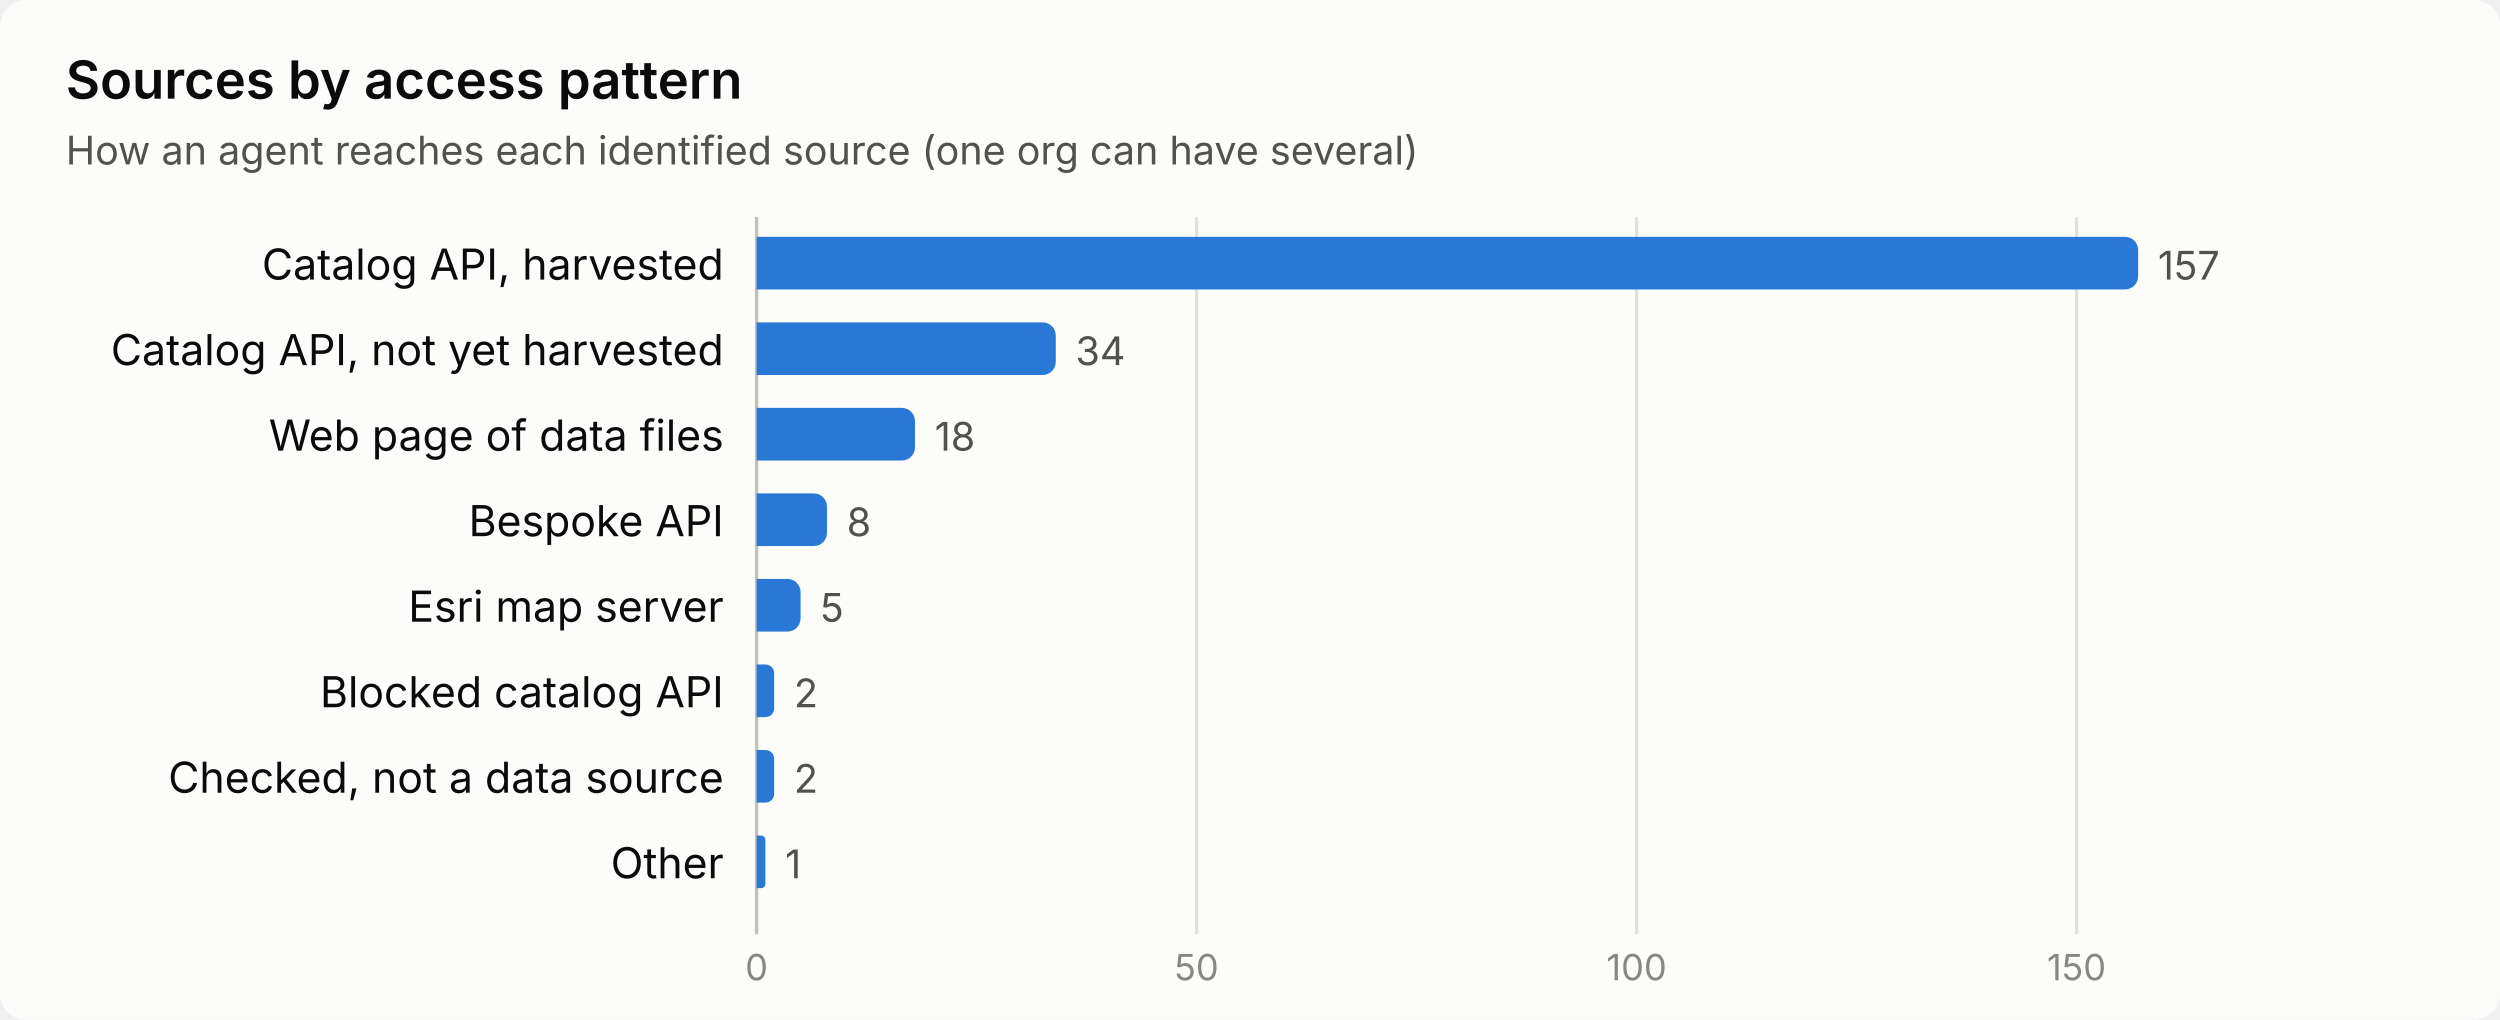
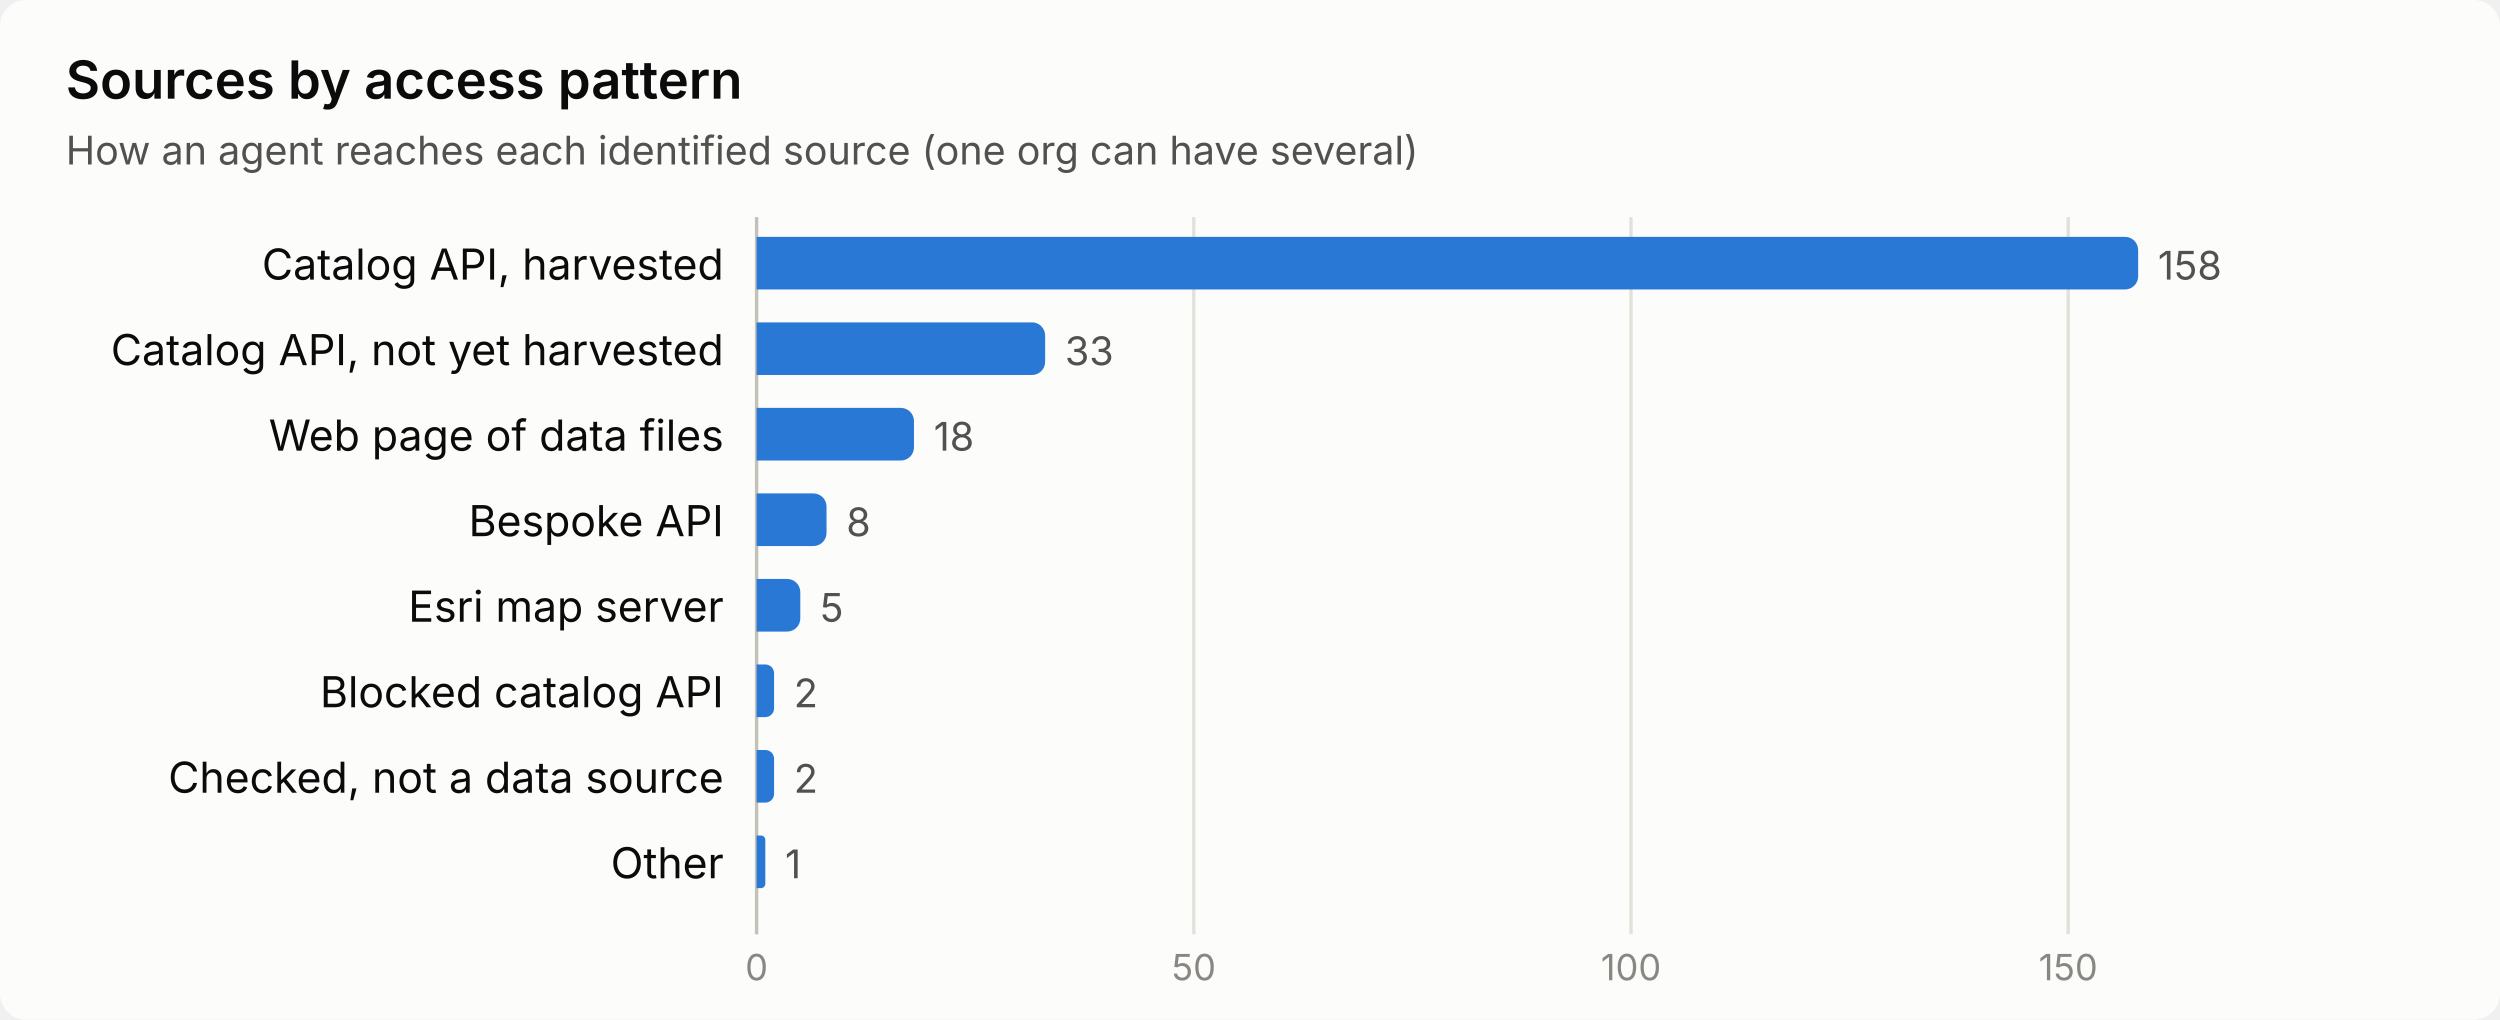
<svg xmlns="http://www.w3.org/2000/svg" viewBox="0 0 760 310" width="760" height="310" role="img" aria-labelledby="t d">
  <style>
.t{font:600 16px system-ui,-apple-system,"Segoe UI",sans-serif} .st,.v{font:12px system-ui,-apple-system,"Segoe UI",sans-serif} .l{font:13px system-ui,-apple-system,"Segoe UI",sans-serif} .m{font:11px system-ui,-apple-system,"Segoe UI",sans-serif} .in{font:600 11px system-ui,-apple-system,"Segoe UI",sans-serif}
.v{font-variant-numeric:tabular-nums} .grid,.base{stroke-width:1}
.bg{fill:#fcfcfb} .t,.l{fill:#0b0b0b} .st,.v{fill:#52514e} .m{fill:#898781} .grid{stroke:#e1e0d9} .base{stroke:#c3c2b7} .s1{fill:#2a78d6} .s2{fill:#eb6834} .s3{fill:#1baf7a} .s4{fill:#eda100} .s5{fill:#e87ba4}
.i1,.i2{fill:#ffffff} .i3,.i4,.i5{fill:#0b0b0b}
@media (prefers-color-scheme: dark){.bg{fill:#1a1a19} .t,.l{fill:#ffffff} .st,.v{fill:#c3c2b7} .m{fill:#898781} .grid{stroke:#2c2c2a} .base{stroke:#383835} .s1{fill:#3987e5} .s2{fill:#d95926} .s3{fill:#199e70} .s4{fill:#c98500} .s5{fill:#d55181} .i3,.i5{fill:#ffffff}}
</style>
  <rect class="bg" width="760" height="310" rx="8" />
  <text class="t" x="20" y="30">Sources by access pattern</text>
  <text class="st" x="20" y="50">How an agent reaches each identified source (one org can have several)</text>
  <line class="grid" x1="230" x2="230" y1="66" y2="284" />
  <text class="m" x="230" y="298" text-anchor="middle">0</text>
-   <line class="grid" x1="363.758" x2="363.758" y1="66" y2="284" />
-   <text class="m" x="363.758" y="298" text-anchor="middle">50</text>
-   <line class="grid" x1="497.516" x2="497.516" y1="66" y2="284" />
-   <text class="m" x="497.516" y="298" text-anchor="middle">100</text>
-   <line class="grid" x1="631.274" x2="631.274" y1="66" y2="284" />
-   <text class="m" x="631.274" y="298" text-anchor="middle">150</text>
+   <line class="grid" x1="362.911" x2="362.911" y1="66" y2="284" />
+   <text class="m" x="362.911" y="298" text-anchor="middle">50</text>
+   <line class="grid" x1="495.823" x2="495.823" y1="66" y2="284" />
+   <text class="m" x="495.823" y="298" text-anchor="middle">100</text>
+   <line class="grid" x1="628.734" x2="628.734" y1="66" y2="284" />
+   <text class="m" x="628.734" y="298" text-anchor="middle">150</text>
  <line class="base" x1="230" x2="230" y1="66" y2="284" />
  <text class="l" x="220" y="85" text-anchor="end">Catalog API, harvested</text>
  <path class="s1" d="M230,72h416a4,4 0 0 1 4,4v8a4,4 0 0 1 -4,4h-416z" />
-   <text class="v" x="656" y="85">157</text>
+   <text class="v" x="656" y="85">158</text>
  <text class="l" x="220" y="111" text-anchor="end">Catalog API, not yet harvested</text>
-   <path class="s1" d="M230,98h86.955a4,4 0 0 1 4,4v8a4,4 0 0 1 -4,4h-86.955z" />
-   <text class="v" x="326.955" y="111">34</text>
+   <path class="s1" d="M230,98h83.722a4,4 0 0 1 4,4v8a4,4 0 0 1 -4,4h-83.722z" />
+   <text class="v" x="323.722" y="111">33</text>
  <text class="l" x="220" y="137" text-anchor="end">Web page of data files</text>
-   <path class="s1" d="M230,124h44.153a4,4 0 0 1 4,4v8a4,4 0 0 1 -4,4h-44.153z" />
-   <text class="v" x="284.153" y="137">18</text>
+   <path class="s1" d="M230,124h43.848a4,4 0 0 1 4,4v8a4,4 0 0 1 -4,4h-43.848z" />
+   <text class="v" x="283.848" y="137">18</text>
  <text class="l" x="220" y="163" text-anchor="end">Bespoke API</text>
-   <path class="s1" d="M230,150h17.401a4,4 0 0 1 4,4v8a4,4 0 0 1 -4,4h-17.401z" />
-   <text class="v" x="257.401" y="163">8</text>
+   <path class="s1" d="M230,150h17.266a4,4 0 0 1 4,4v8a4,4 0 0 1 -4,4h-17.266z" />
+   <text class="v" x="257.266" y="163">8</text>
  <text class="l" x="220" y="189" text-anchor="end">Esri map server</text>
-   <path class="s1" d="M230,176h9.376a4,4 0 0 1 4,4v8a4,4 0 0 1 -4,4h-9.376z" />
-   <text class="v" x="249.376" y="189">5</text>
+   <path class="s1" d="M230,176h9.291a4,4 0 0 1 4,4v8a4,4 0 0 1 -4,4h-9.291z" />
+   <text class="v" x="249.291" y="189">5</text>
  <text class="l" x="220" y="215" text-anchor="end">Blocked catalog API</text>
-   <path class="s1" d="M230,202h2.675a2.675,2.675 0 0 1 2.675,2.675v10.65a2.675,2.675 0 0 1 -2.675,2.675h-2.675z" />
-   <text class="v" x="241.35" y="215">2</text>
+   <path class="s1" d="M230,202h2.658a2.658,2.658 0 0 1 2.658,2.658v10.684a2.658,2.658 0 0 1 -2.658,2.658h-2.658z" />
+   <text class="v" x="241.316" y="215">2</text>
  <text class="l" x="220" y="241" text-anchor="end">Checked, not a data source</text>
-   <path class="s1" d="M230,228h2.675a2.675,2.675 0 0 1 2.675,2.675v10.65a2.675,2.675 0 0 1 -2.675,2.675h-2.675z" />
-   <text class="v" x="241.35" y="241">2</text>
+   <path class="s1" d="M230,228h2.658a2.658,2.658 0 0 1 2.658,2.658v10.684a2.658,2.658 0 0 1 -2.658,2.658h-2.658z" />
+   <text class="v" x="241.316" y="241">2</text>
  <text class="l" x="220" y="267" text-anchor="end">Other</text>
-   <path class="s1" d="M230,254h1.338a1.338,1.338 0 0 1 1.338,1.338v13.325a1.338,1.338 0 0 1 -1.338,1.338h-1.338z" />
-   <text class="v" x="238.675" y="267">1</text>
+   <path class="s1" d="M230,254h1.329a1.329,1.329 0 0 1 1.329,1.329v13.342a1.329,1.329 0 0 1 -1.329,1.329h-1.329z" />
+   <text class="v" x="238.658" y="267">1</text>
</svg>
